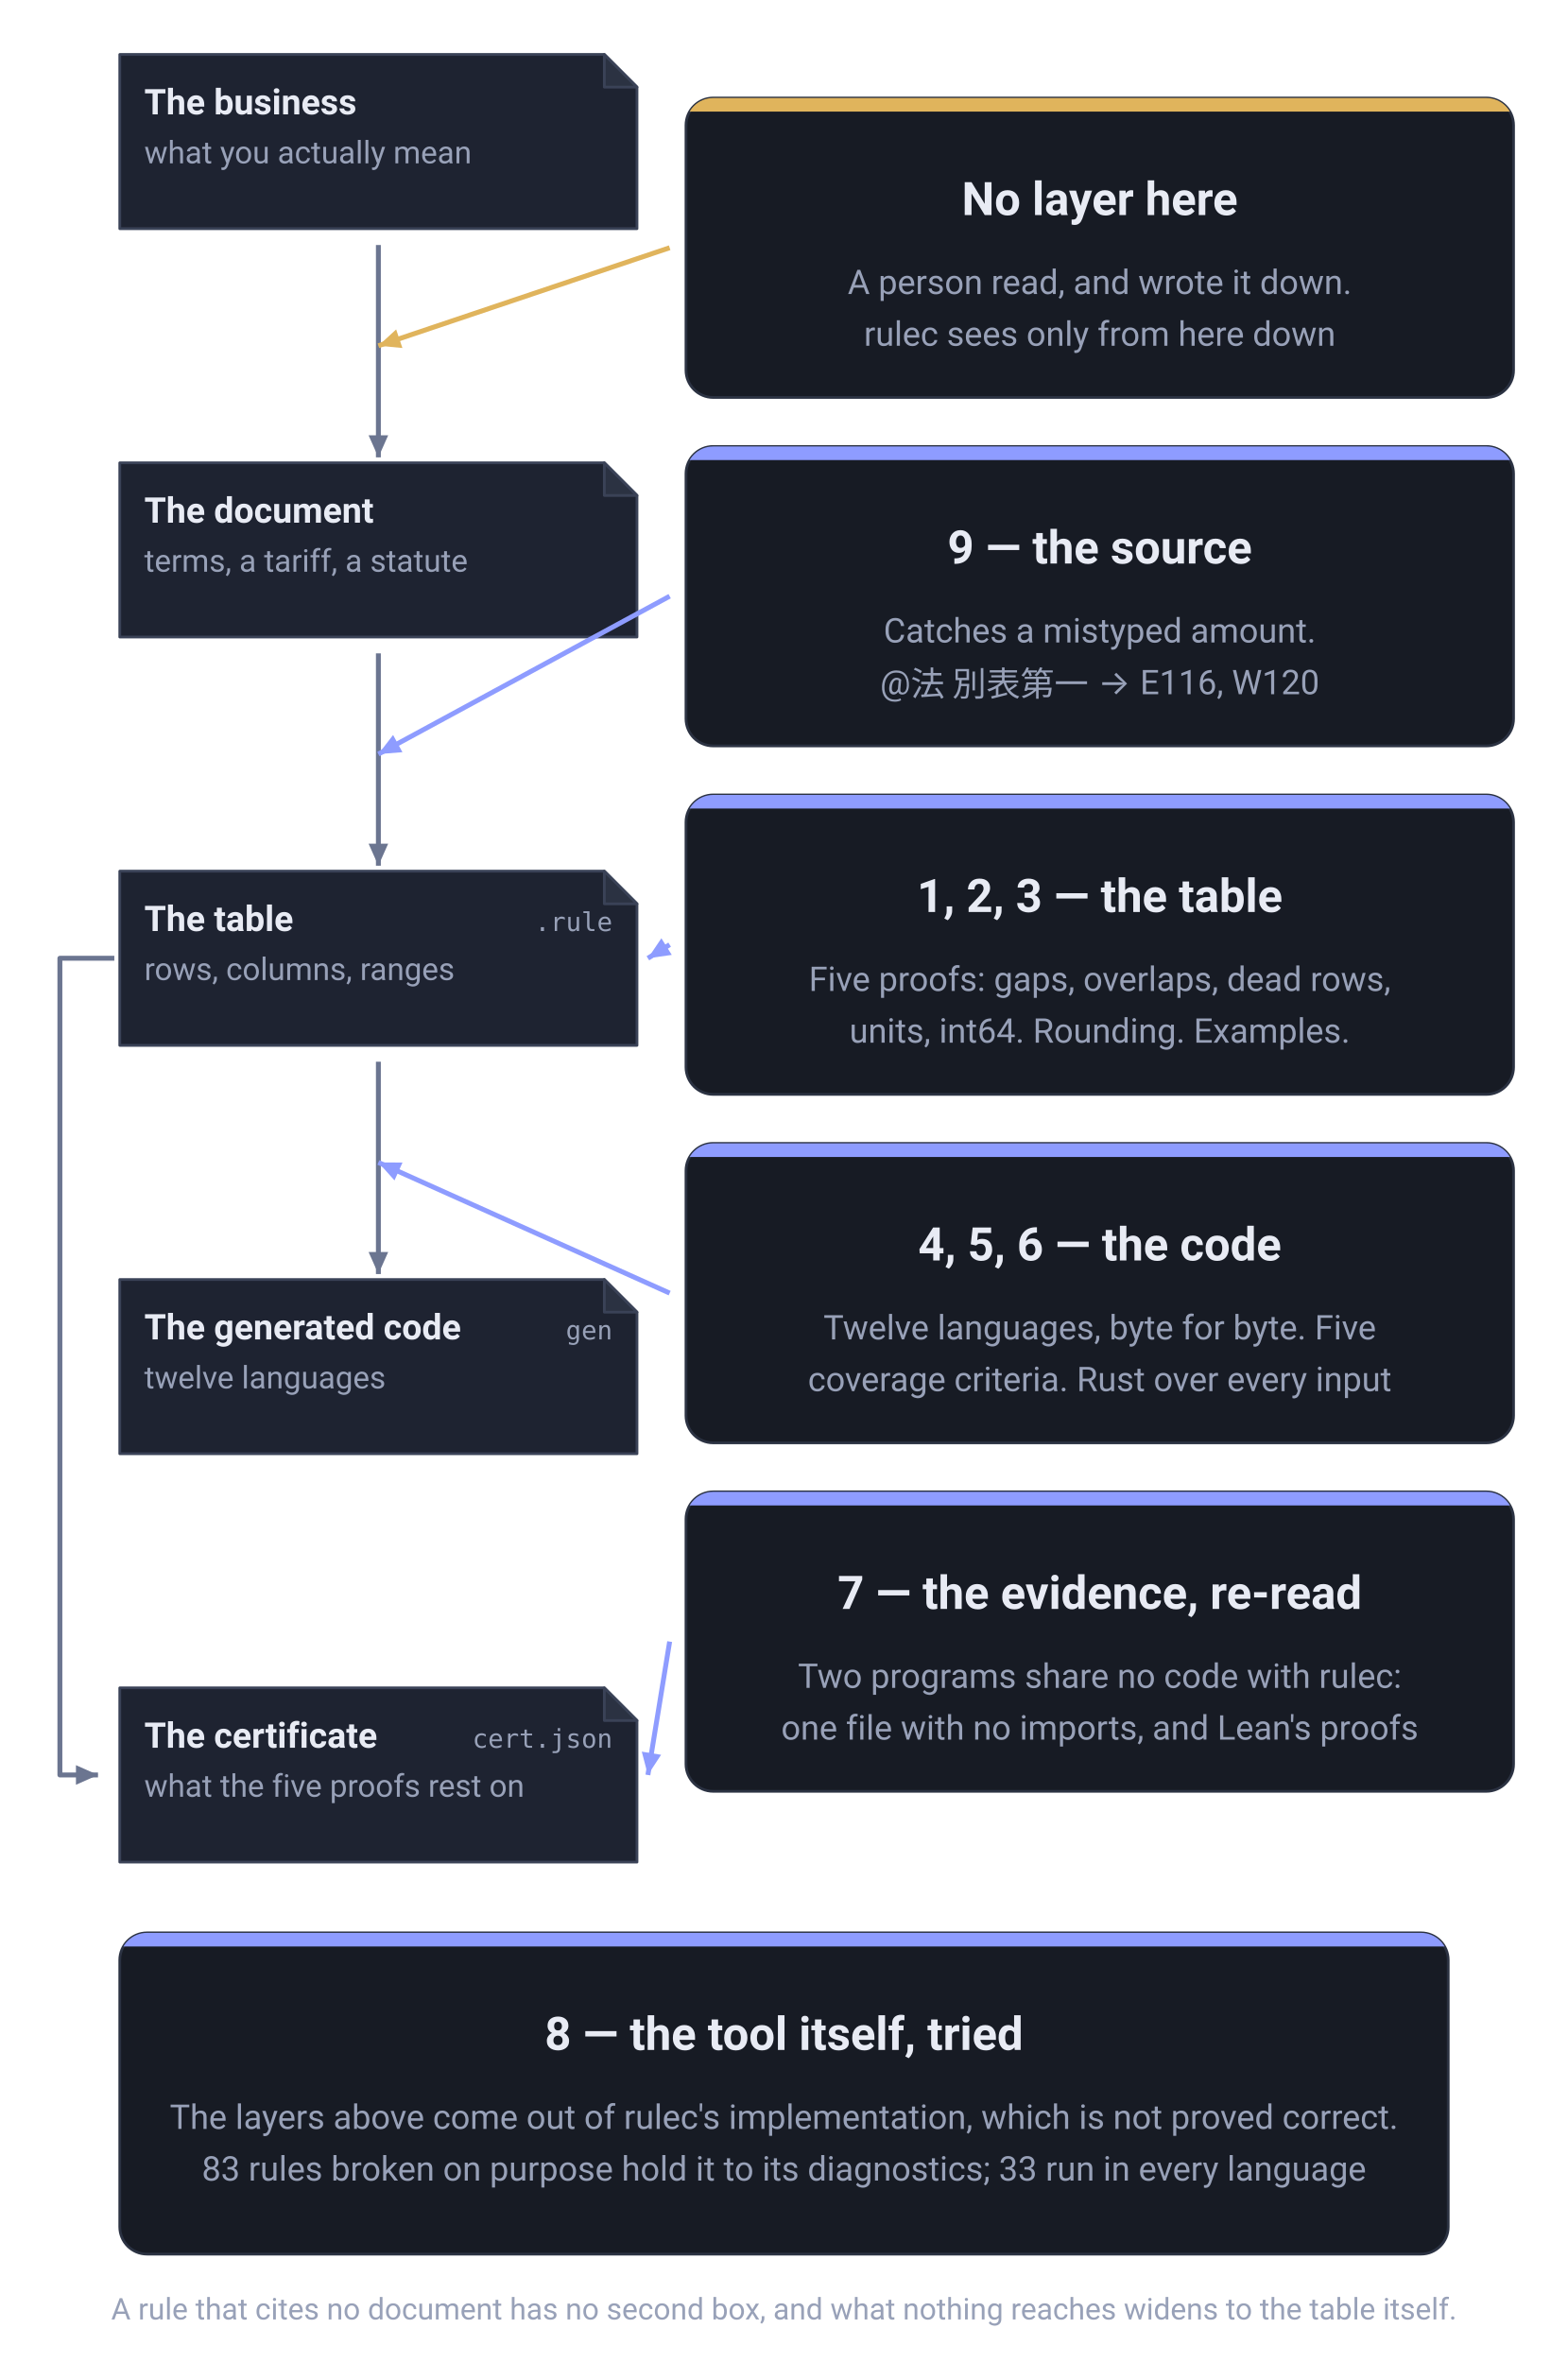
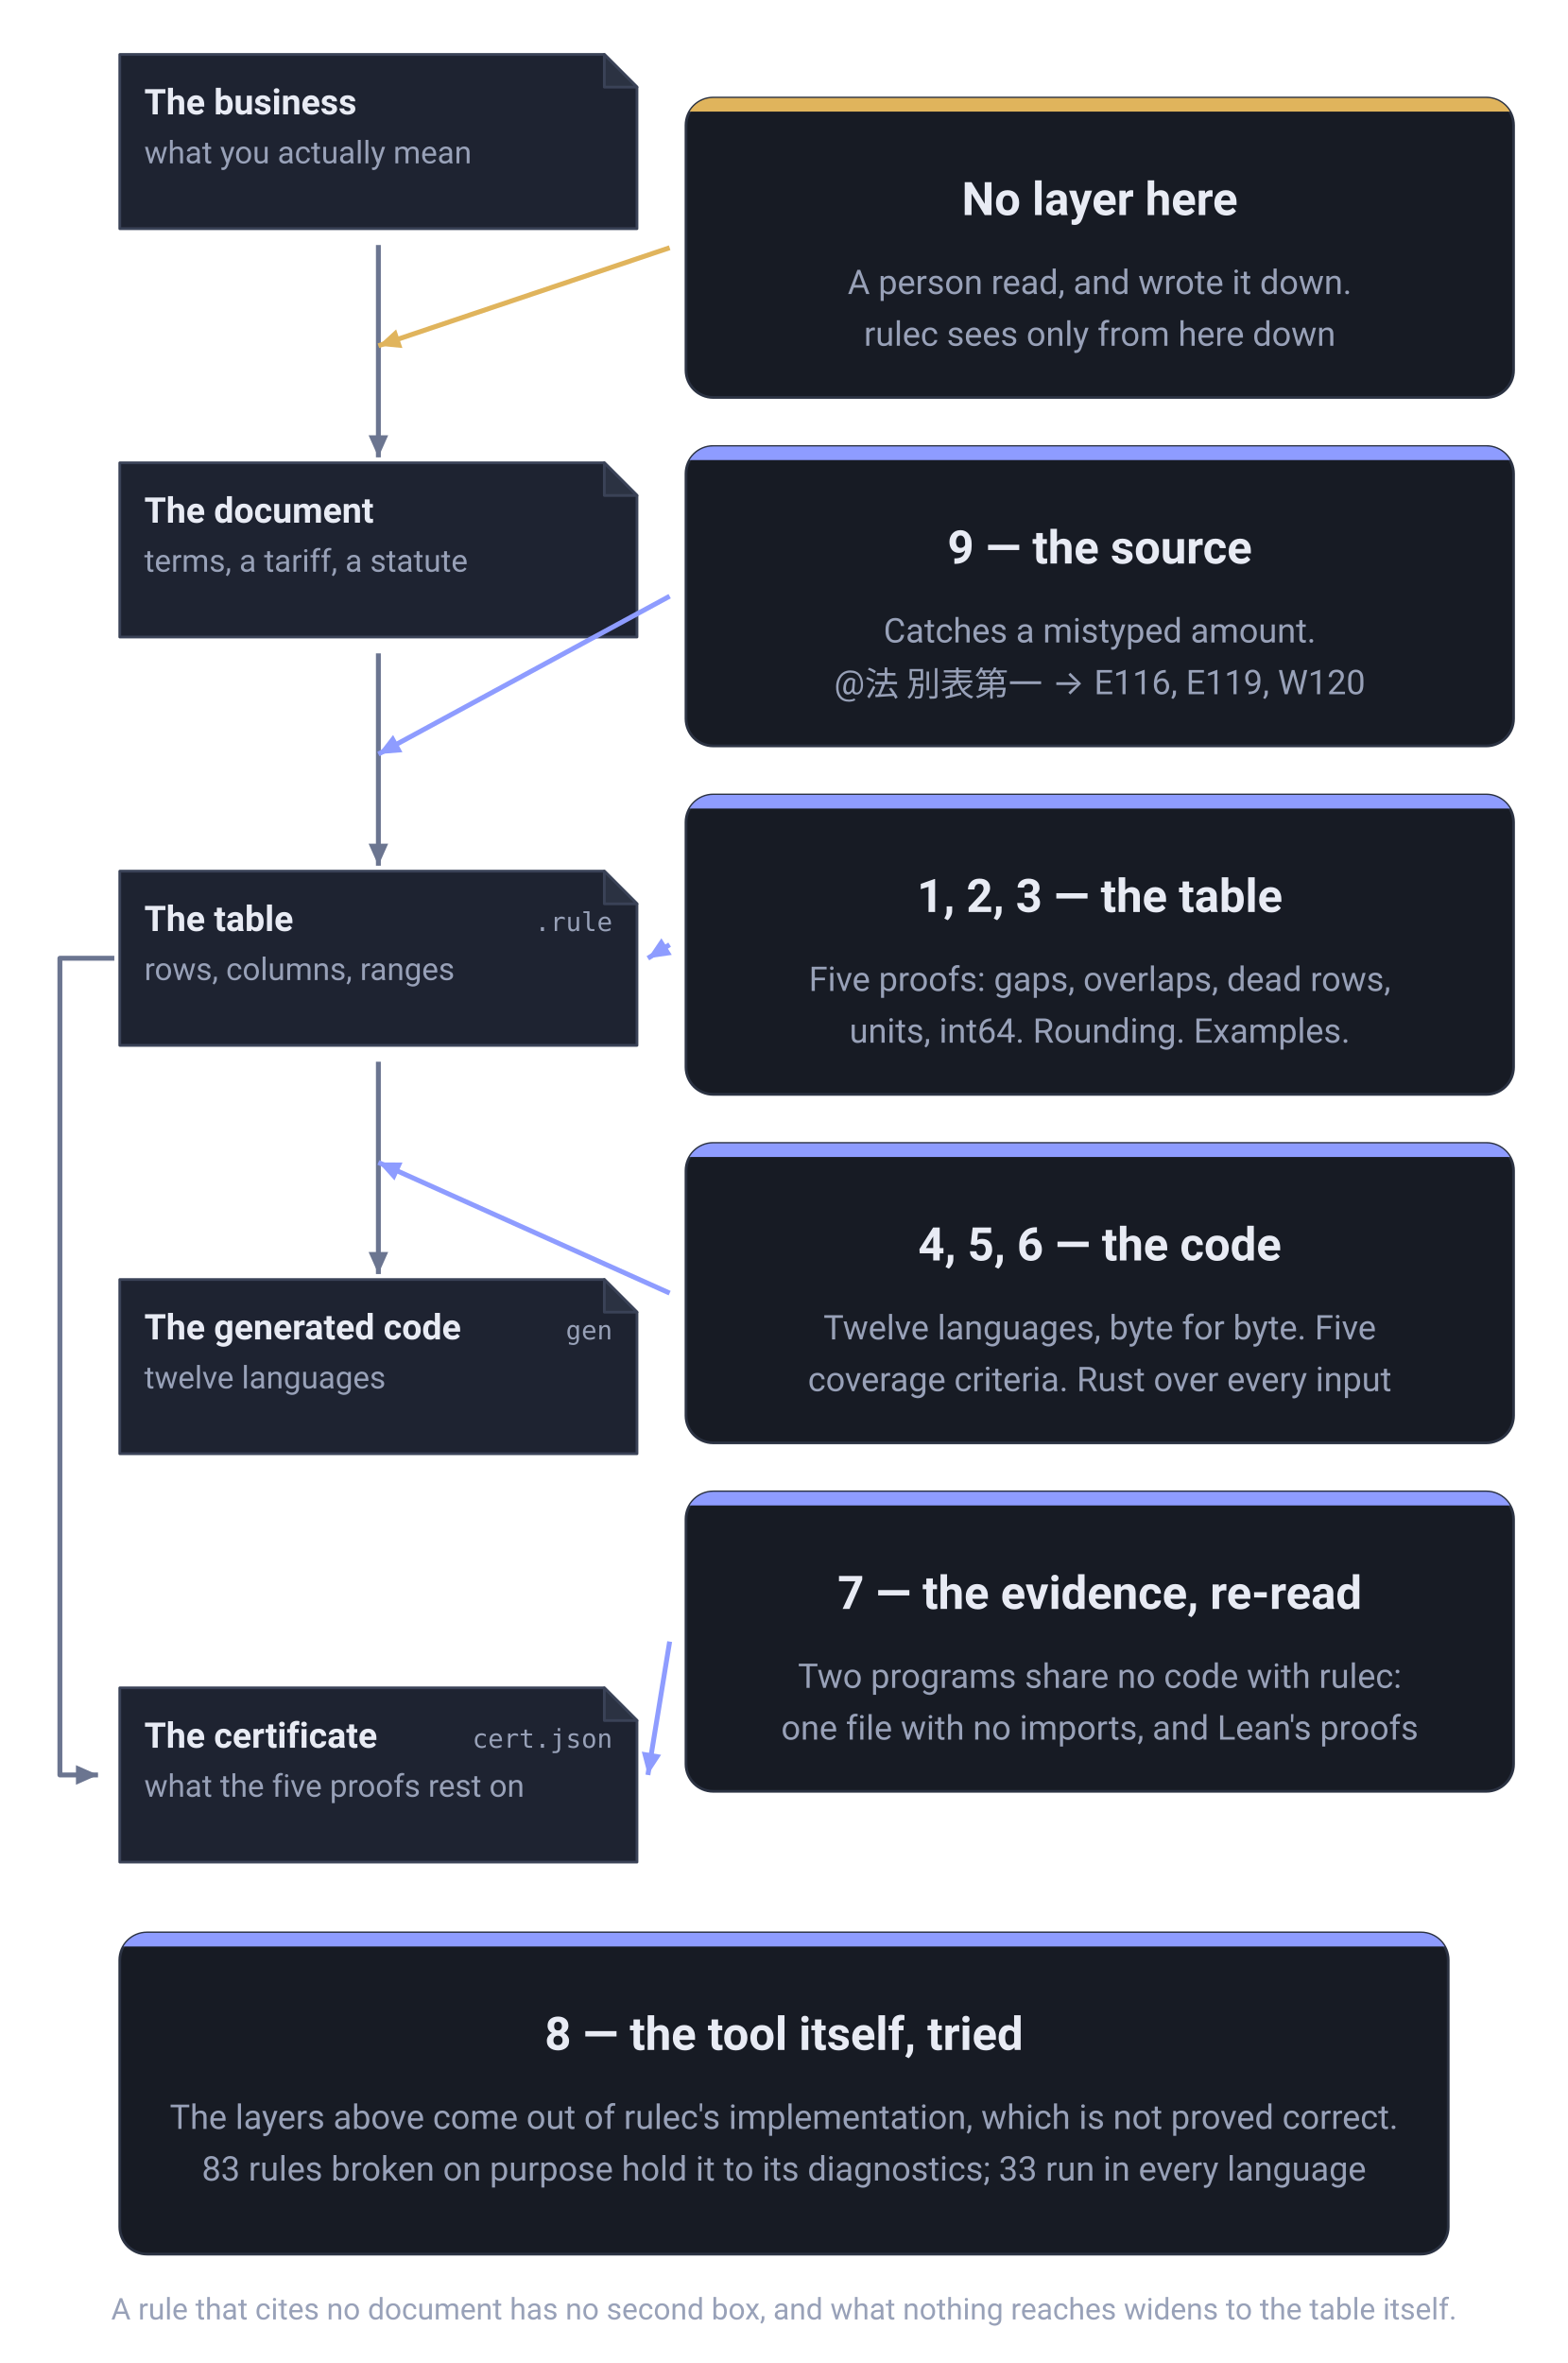
- <svg xmlns="http://www.w3.org/2000/svg" viewBox="0 0 576 868" width="576" height="868" role="img" aria-label="What each of the nine layers stands between. Down the left run the business as it is, the document it was copied from, the table as written, and the generated code, each a copy of the one above it. The table produces one more thing, the certificate (cert.json, what the five proofs rest on), joined to it by a line that runs down the left margin. Between the document and the table stands layer 9, the source check (E116, W120); between the table and the code stand layers 4, 5 and 6, the vectors, the coverage criteria and the model checker. The table itself is watched by layers 1, 2 and 3; the certificate is read back by layer 7, two programs that share no code with rulec. At the topmost joint, between the business and the document, there is no layer at all: that is where a person read and decided. Only layer 8, the repository's own tests, is aimed at the tool rather than at anything on the spine." font-family="-apple-system, BlinkMacSystemFont, &quot;Hiragino Sans&quot;, &quot;Noto Sans JP&quot;, &quot;Yu Gothic&quot;, Meiryo, &quot;Segoe UI&quot;, Roboto, sans-serif">
+ <svg xmlns="http://www.w3.org/2000/svg" viewBox="0 0 576 868" width="576" height="868" role="img" aria-label="What each of the nine layers stands between. Down the left run the business as it is, the document it was copied from, the table as written, and the generated code, each a copy of the one above it. The table produces one more thing, the certificate (cert.json, what the five proofs rest on), joined to it by a line that runs down the left margin. Between the document and the table stands layer 9, the source check (E116, E119, W120); between the table and the code stand layers 4, 5 and 6, the vectors, the coverage criteria and the model checker. The table itself is watched by layers 1, 2 and 3; the certificate is read back by layer 7, two programs that share no code with rulec. At the topmost joint, between the business and the document, there is no layer at all: that is where a person read and decided. Only layer 8, the repository's own tests, is aimed at the tool rather than at anything on the spine." font-family="-apple-system, BlinkMacSystemFont, &quot;Hiragino Sans&quot;, &quot;Noto Sans JP&quot;, &quot;Yu Gothic&quot;, Meiryo, &quot;Segoe UI&quot;, Roboto, sans-serif">
  <defs>
    <marker id="head-neutral" viewBox="0 0 10 10" refX="9" refY="5" markerWidth="9" markerHeight="9" markerUnits="userSpaceOnUse" orient="auto">
      <path d="M0,1 L9,5 L0,9 Z" fill="#6b7590" />
    </marker>
    <marker id="head-accent" viewBox="0 0 10 10" refX="9" refY="5" markerWidth="9" markerHeight="9" markerUnits="userSpaceOnUse" orient="auto">
      <path d="M0,1 L9,5 L0,9 Z" fill="#8e9cff" />
    </marker>
    <marker id="head-human" viewBox="0 0 10 10" refX="9" refY="5" markerWidth="9" markerHeight="9" markerUnits="userSpaceOnUse" orient="auto">
      <path d="M0,1 L9,5 L0,9 Z" fill="#e0b45c" />
    </marker>
  </defs>
  <path d="M44,20 H222 L234,32 V84 H44 Z" fill="#1e2331" stroke="#3a4257" stroke-linejoin="round" />
  <path d="M222,20 V32 H234 Z" fill="#2b3242" stroke="#3a4257" stroke-linejoin="round" />
  <text x="53" y="42" font-size="13" font-weight="600" text-anchor="start" fill="#e8ebf4">The business</text>
  <text x="53" y="60" font-size="11.5" font-weight="400" text-anchor="start" fill="#98a1b8">what you actually mean</text>
  <path d="M44,170 H222 L234,182 V234 H44 Z" fill="#1e2331" stroke="#3a4257" stroke-linejoin="round" />
  <path d="M222,170 V182 H234 Z" fill="#2b3242" stroke="#3a4257" stroke-linejoin="round" />
  <text x="53" y="192" font-size="13" font-weight="600" text-anchor="start" fill="#e8ebf4">The document</text>
  <text x="53" y="210" font-size="11.5" font-weight="400" text-anchor="start" fill="#98a1b8">terms, a tariff, a statute</text>
  <path d="M44,320 H222 L234,332 V384 H44 Z" fill="#1e2331" stroke="#3a4257" stroke-linejoin="round" />
  <path d="M222,320 V332 H234 Z" fill="#2b3242" stroke="#3a4257" stroke-linejoin="round" />
  <text x="53" y="342" font-size="13" font-weight="600" text-anchor="start" fill="#e8ebf4">The table</text>
  <text x="225" y="342" font-size="9.5" font-weight="400" text-anchor="end" fill="#98a1b8" font-family="ui-monospace, SFMono-Regular, Menlo, Consolas, monospace">.rule</text>
  <text x="53" y="360" font-size="11.5" font-weight="400" text-anchor="start" fill="#98a1b8">rows, columns, ranges</text>
  <path d="M44,470 H222 L234,482 V534 H44 Z" fill="#1e2331" stroke="#3a4257" stroke-linejoin="round" />
  <path d="M222,470 V482 H234 Z" fill="#2b3242" stroke="#3a4257" stroke-linejoin="round" />
  <text x="53" y="492" font-size="13" font-weight="600" text-anchor="start" fill="#e8ebf4">The generated code</text>
  <text x="225" y="492" font-size="9.5" font-weight="400" text-anchor="end" fill="#98a1b8" font-family="ui-monospace, SFMono-Regular, Menlo, Consolas, monospace">gen</text>
  <text x="53" y="510" font-size="11.5" font-weight="400" text-anchor="start" fill="#98a1b8">twelve languages</text>
  <path d="M44,620 H222 L234,632 V684 H44 Z" fill="#1e2331" stroke="#3a4257" stroke-linejoin="round" />
  <path d="M222,620 V632 H234 Z" fill="#2b3242" stroke="#3a4257" stroke-linejoin="round" />
  <text x="53" y="642" font-size="13" font-weight="600" text-anchor="start" fill="#e8ebf4">The certificate</text>
  <text x="225" y="642" font-size="9.5" font-weight="400" text-anchor="end" fill="#98a1b8" font-family="ui-monospace, SFMono-Regular, Menlo, Consolas, monospace">cert.json</text>
  <text x="53" y="660" font-size="11.5" font-weight="400" text-anchor="start" fill="#98a1b8">what the five proofs rest on</text>
  <line x1="139.0" y1="90" x2="139.0" y2="168" stroke="#6b7590" stroke-width="1.8" marker-end="url(#head-neutral)" />
  <line x1="139.0" y1="240" x2="139.0" y2="318" stroke="#6b7590" stroke-width="1.8" marker-end="url(#head-neutral)" />
  <line x1="139.0" y1="390" x2="139.0" y2="468" stroke="#6b7590" stroke-width="1.8" marker-end="url(#head-neutral)" />
  <path d="M42,352.0 H22 V652.0 H36" fill="none" stroke="#6b7590" stroke-width="1.8" stroke-linejoin="round" marker-end="url(#head-neutral)" />
  <clipPath id="clip-c0">
    <rect x="252" y="36" width="304" height="110" rx="10" />
  </clipPath>
  <rect x="252" y="36" width="304" height="110" rx="10" fill="#171b24" stroke="#2b3242" />
  <rect x="252" y="36" width="304" height="5" fill="#e0b45c" clip-path="url(#clip-c0)" />
  <text x="404.0" y="79" font-size="17" font-weight="700" text-anchor="middle" fill="#e8ebf4">No layer here</text>
  <text x="404.0" y="108" font-size="12.5" font-weight="400" text-anchor="middle" fill="#98a1b8">A person read, and wrote it down.</text>
  <text x="404.0" y="127" font-size="12.5" font-weight="400" text-anchor="middle" fill="#98a1b8">rulec sees only from here down</text>
  <line x1="246" y1="91.0" x2="139.0" y2="127.0" stroke="#e0b45c" stroke-width="1.8" marker-end="url(#head-human)" />
  <clipPath id="clip-c1">
    <rect x="252" y="164" width="304" height="110" rx="10" />
  </clipPath>
  <rect x="252" y="164" width="304" height="110" rx="10" fill="#171b24" stroke="#2b3242" />
  <rect x="252" y="164" width="304" height="5" fill="#8e9cff" clip-path="url(#clip-c1)" />
  <text x="404.0" y="207" font-size="17" font-weight="700" text-anchor="middle" fill="#e8ebf4">9 — the source</text>
  <text x="404.0" y="236" font-size="12.5" font-weight="400" text-anchor="middle" fill="#98a1b8">Catches a mistyped amount.</text>
-   <text x="404.0" y="255" font-size="12.5" font-weight="400" text-anchor="middle" fill="#98a1b8">@法 別表第一 → E116, W120</text>
+   <text x="404.0" y="255" font-size="12.5" font-weight="400" text-anchor="middle" fill="#98a1b8">@法 別表第一 → E116, E119, W120</text>
  <line x1="246" y1="219.0" x2="139.0" y2="277.0" stroke="#8e9cff" stroke-width="1.8" marker-end="url(#head-accent)" />
  <clipPath id="clip-c2">
    <rect x="252" y="292" width="304" height="110" rx="10" />
  </clipPath>
  <rect x="252" y="292" width="304" height="110" rx="10" fill="#171b24" stroke="#2b3242" />
  <rect x="252" y="292" width="304" height="5" fill="#8e9cff" clip-path="url(#clip-c2)" />
  <text x="404.0" y="335" font-size="17" font-weight="700" text-anchor="middle" fill="#e8ebf4">1, 2, 3 — the table</text>
  <text x="404.0" y="364" font-size="12.5" font-weight="400" text-anchor="middle" fill="#98a1b8">Five proofs: gaps, overlaps, dead rows,</text>
  <text x="404.0" y="383" font-size="12.5" font-weight="400" text-anchor="middle" fill="#98a1b8">units, int64. Rounding. Examples.</text>
  <line x1="246" y1="347.0" x2="238" y2="352.0" stroke="#8e9cff" stroke-width="1.8" marker-end="url(#head-accent)" />
  <clipPath id="clip-c3">
    <rect x="252" y="420" width="304" height="110" rx="10" />
  </clipPath>
  <rect x="252" y="420" width="304" height="110" rx="10" fill="#171b24" stroke="#2b3242" />
  <rect x="252" y="420" width="304" height="5" fill="#8e9cff" clip-path="url(#clip-c3)" />
  <text x="404.0" y="463" font-size="17" font-weight="700" text-anchor="middle" fill="#e8ebf4">4, 5, 6 — the code</text>
  <text x="404.0" y="492" font-size="12.5" font-weight="400" text-anchor="middle" fill="#98a1b8">Twelve languages, byte for byte. Five</text>
  <text x="404.0" y="511" font-size="12.5" font-weight="400" text-anchor="middle" fill="#98a1b8">coverage criteria. Rust over every input</text>
  <line x1="246" y1="475.0" x2="139.0" y2="427.0" stroke="#8e9cff" stroke-width="1.8" marker-end="url(#head-accent)" />
  <clipPath id="clip-c4">
    <rect x="252" y="548" width="304" height="110" rx="10" />
  </clipPath>
  <rect x="252" y="548" width="304" height="110" rx="10" fill="#171b24" stroke="#2b3242" />
  <rect x="252" y="548" width="304" height="5" fill="#8e9cff" clip-path="url(#clip-c4)" />
  <text x="404.0" y="591" font-size="17" font-weight="700" text-anchor="middle" fill="#e8ebf4">7 — the evidence, re-read</text>
  <text x="404.0" y="620" font-size="12.5" font-weight="400" text-anchor="middle" fill="#98a1b8">Two programs share no code with rulec:</text>
  <text x="404.0" y="639" font-size="12.5" font-weight="400" text-anchor="middle" fill="#98a1b8">one file with no imports, and Lean's proofs</text>
  <line x1="246" y1="603.0" x2="238" y2="652.0" stroke="#8e9cff" stroke-width="1.8" marker-end="url(#head-accent)" />
  <clipPath id="clip-foot">
    <rect x="44" y="710" width="488" height="118" rx="10" />
  </clipPath>
  <rect x="44" y="710" width="488" height="118" rx="10" fill="#171b24" stroke="#2b3242" />
  <rect x="44" y="710" width="488" height="5" fill="#8e9cff" clip-path="url(#clip-foot)" />
  <text x="288.0" y="753" font-size="17" font-weight="700" text-anchor="middle" fill="#e8ebf4">8 — the tool itself, tried</text>
  <text x="288.0" y="782" font-size="12.5" font-weight="400" text-anchor="middle" fill="#98a1b8">The layers above come out of rulec's implementation, which is not proved correct.</text>
  <text x="288.0" y="801" font-size="12.5" font-weight="400" text-anchor="middle" fill="#98a1b8">83 rules broken on purpose hold it to its diagnostics; 33 run in every language</text>
  <text x="288.0" y="852" font-size="11" font-weight="400" text-anchor="middle" fill="#98a1b8">A rule that cites no document has no second box, and what nothing reaches widens to the table itself.</text>
</svg>
